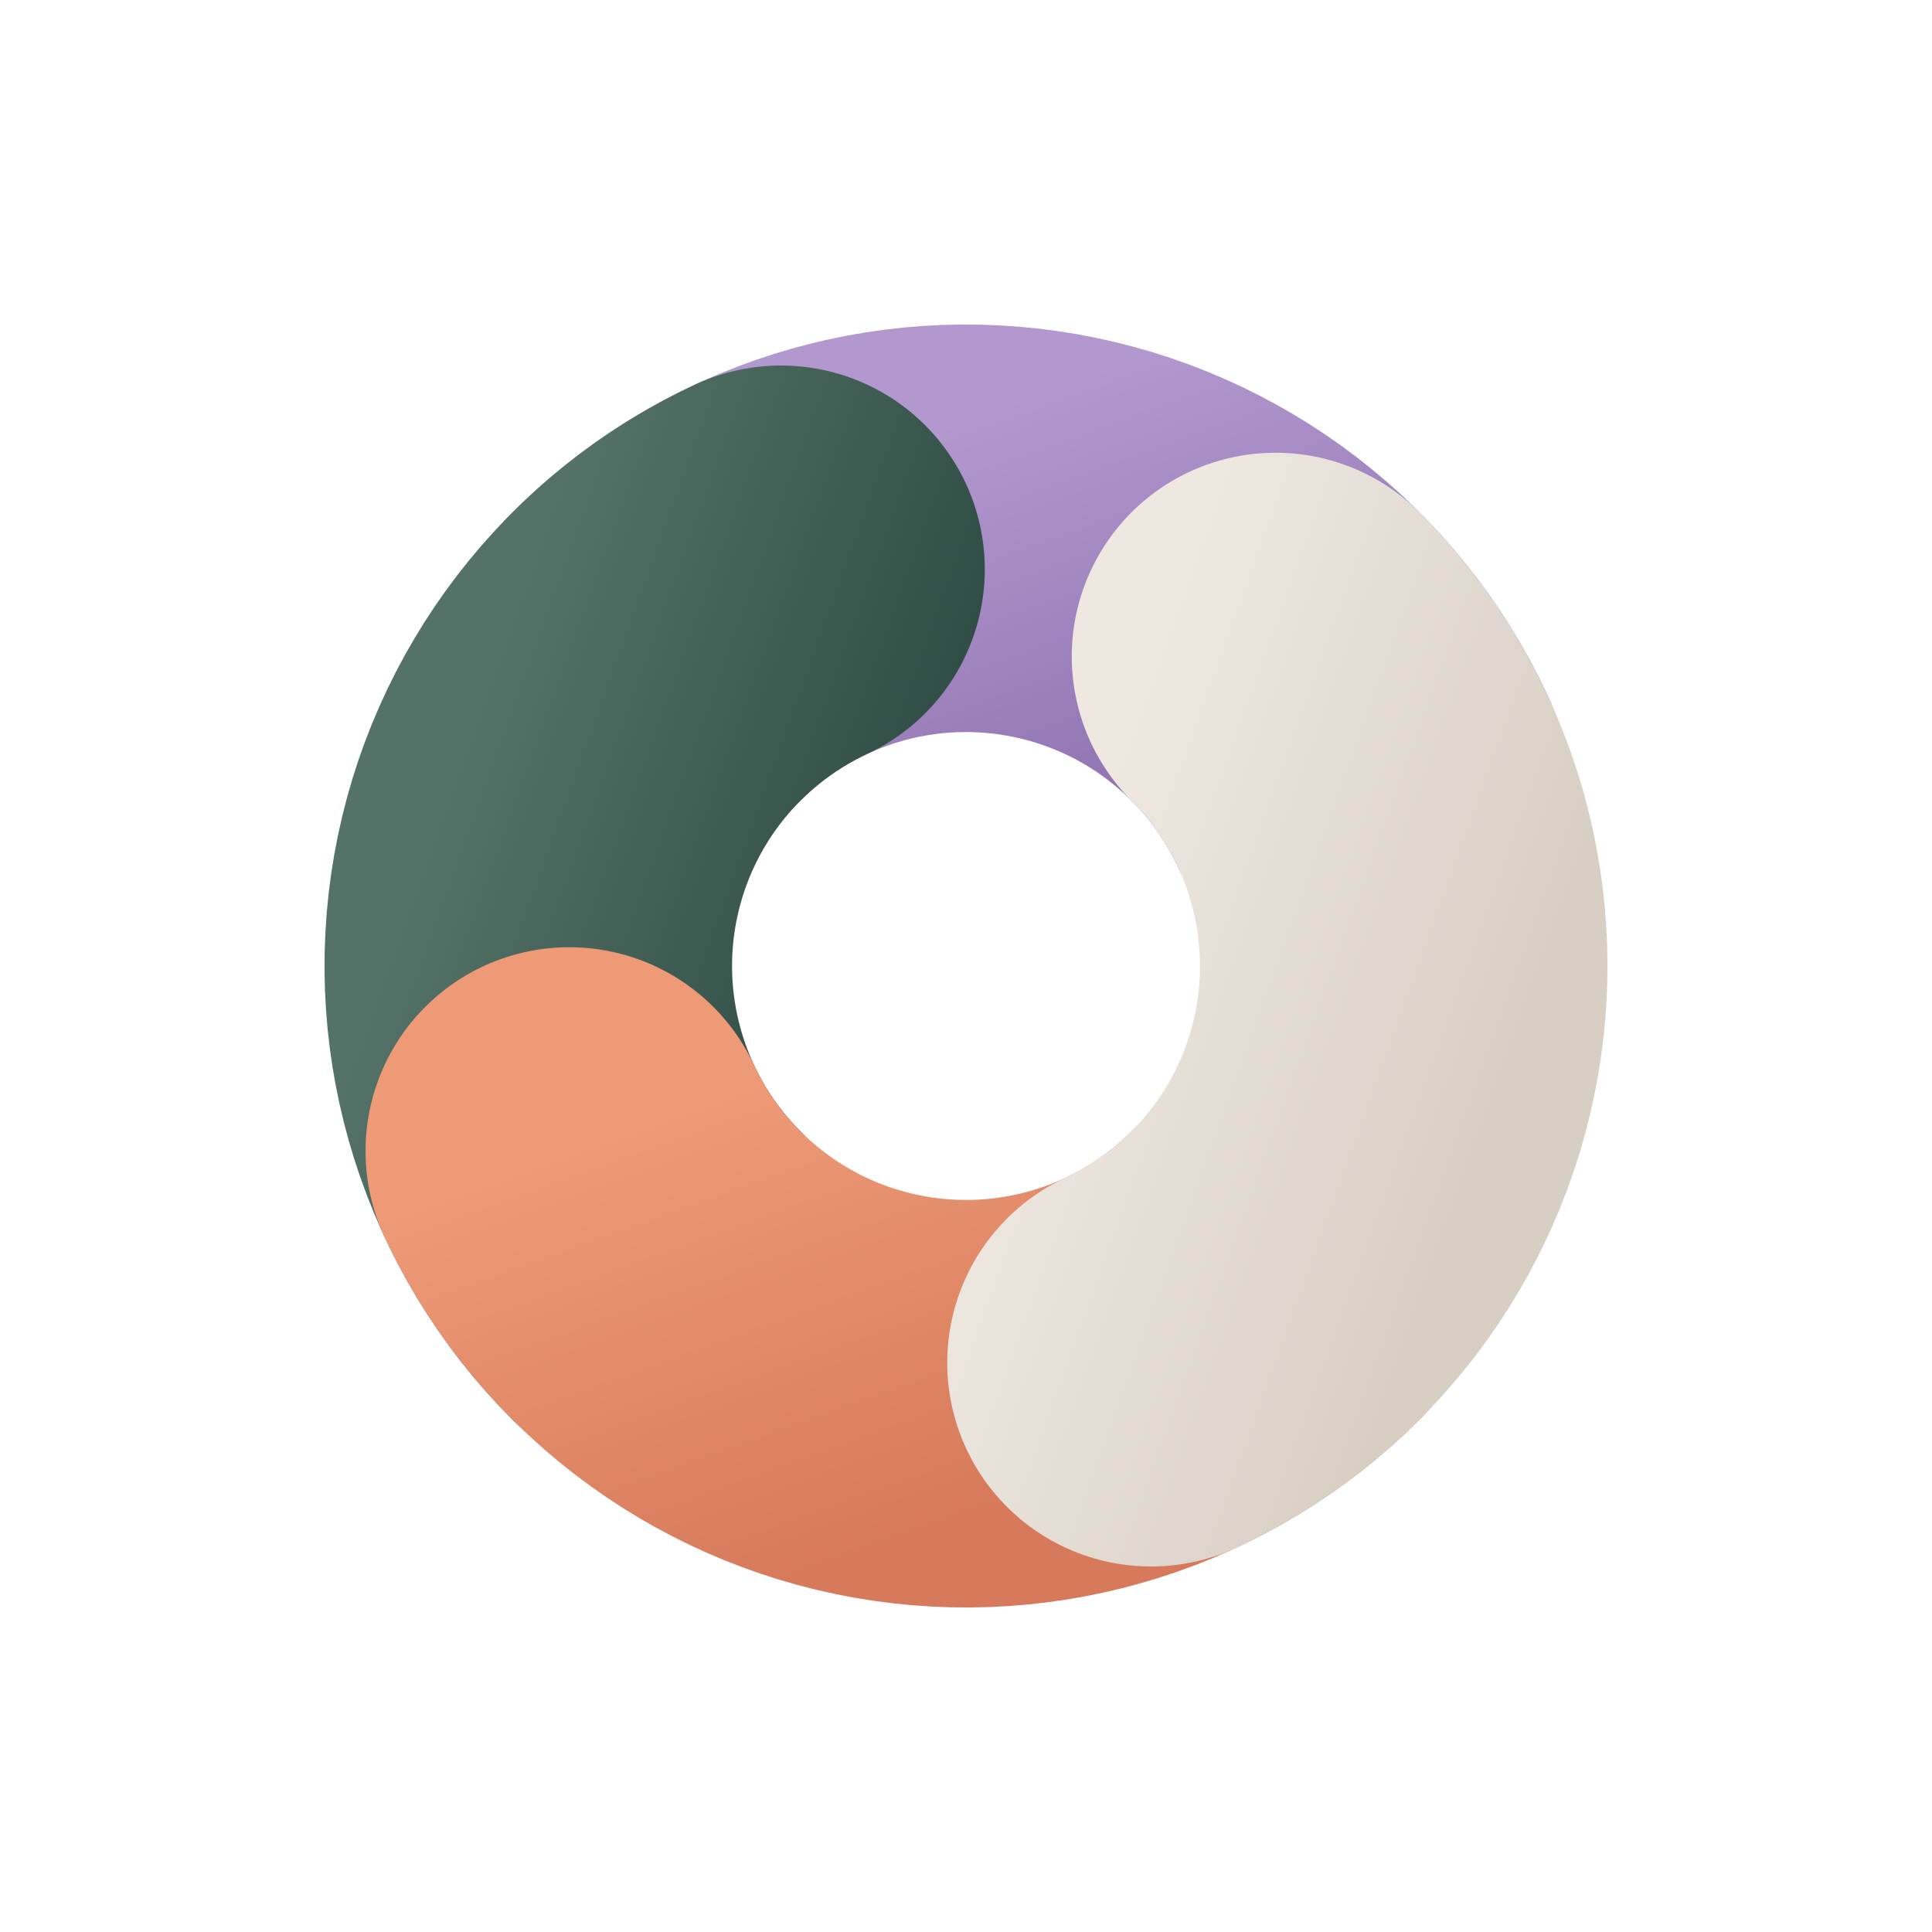
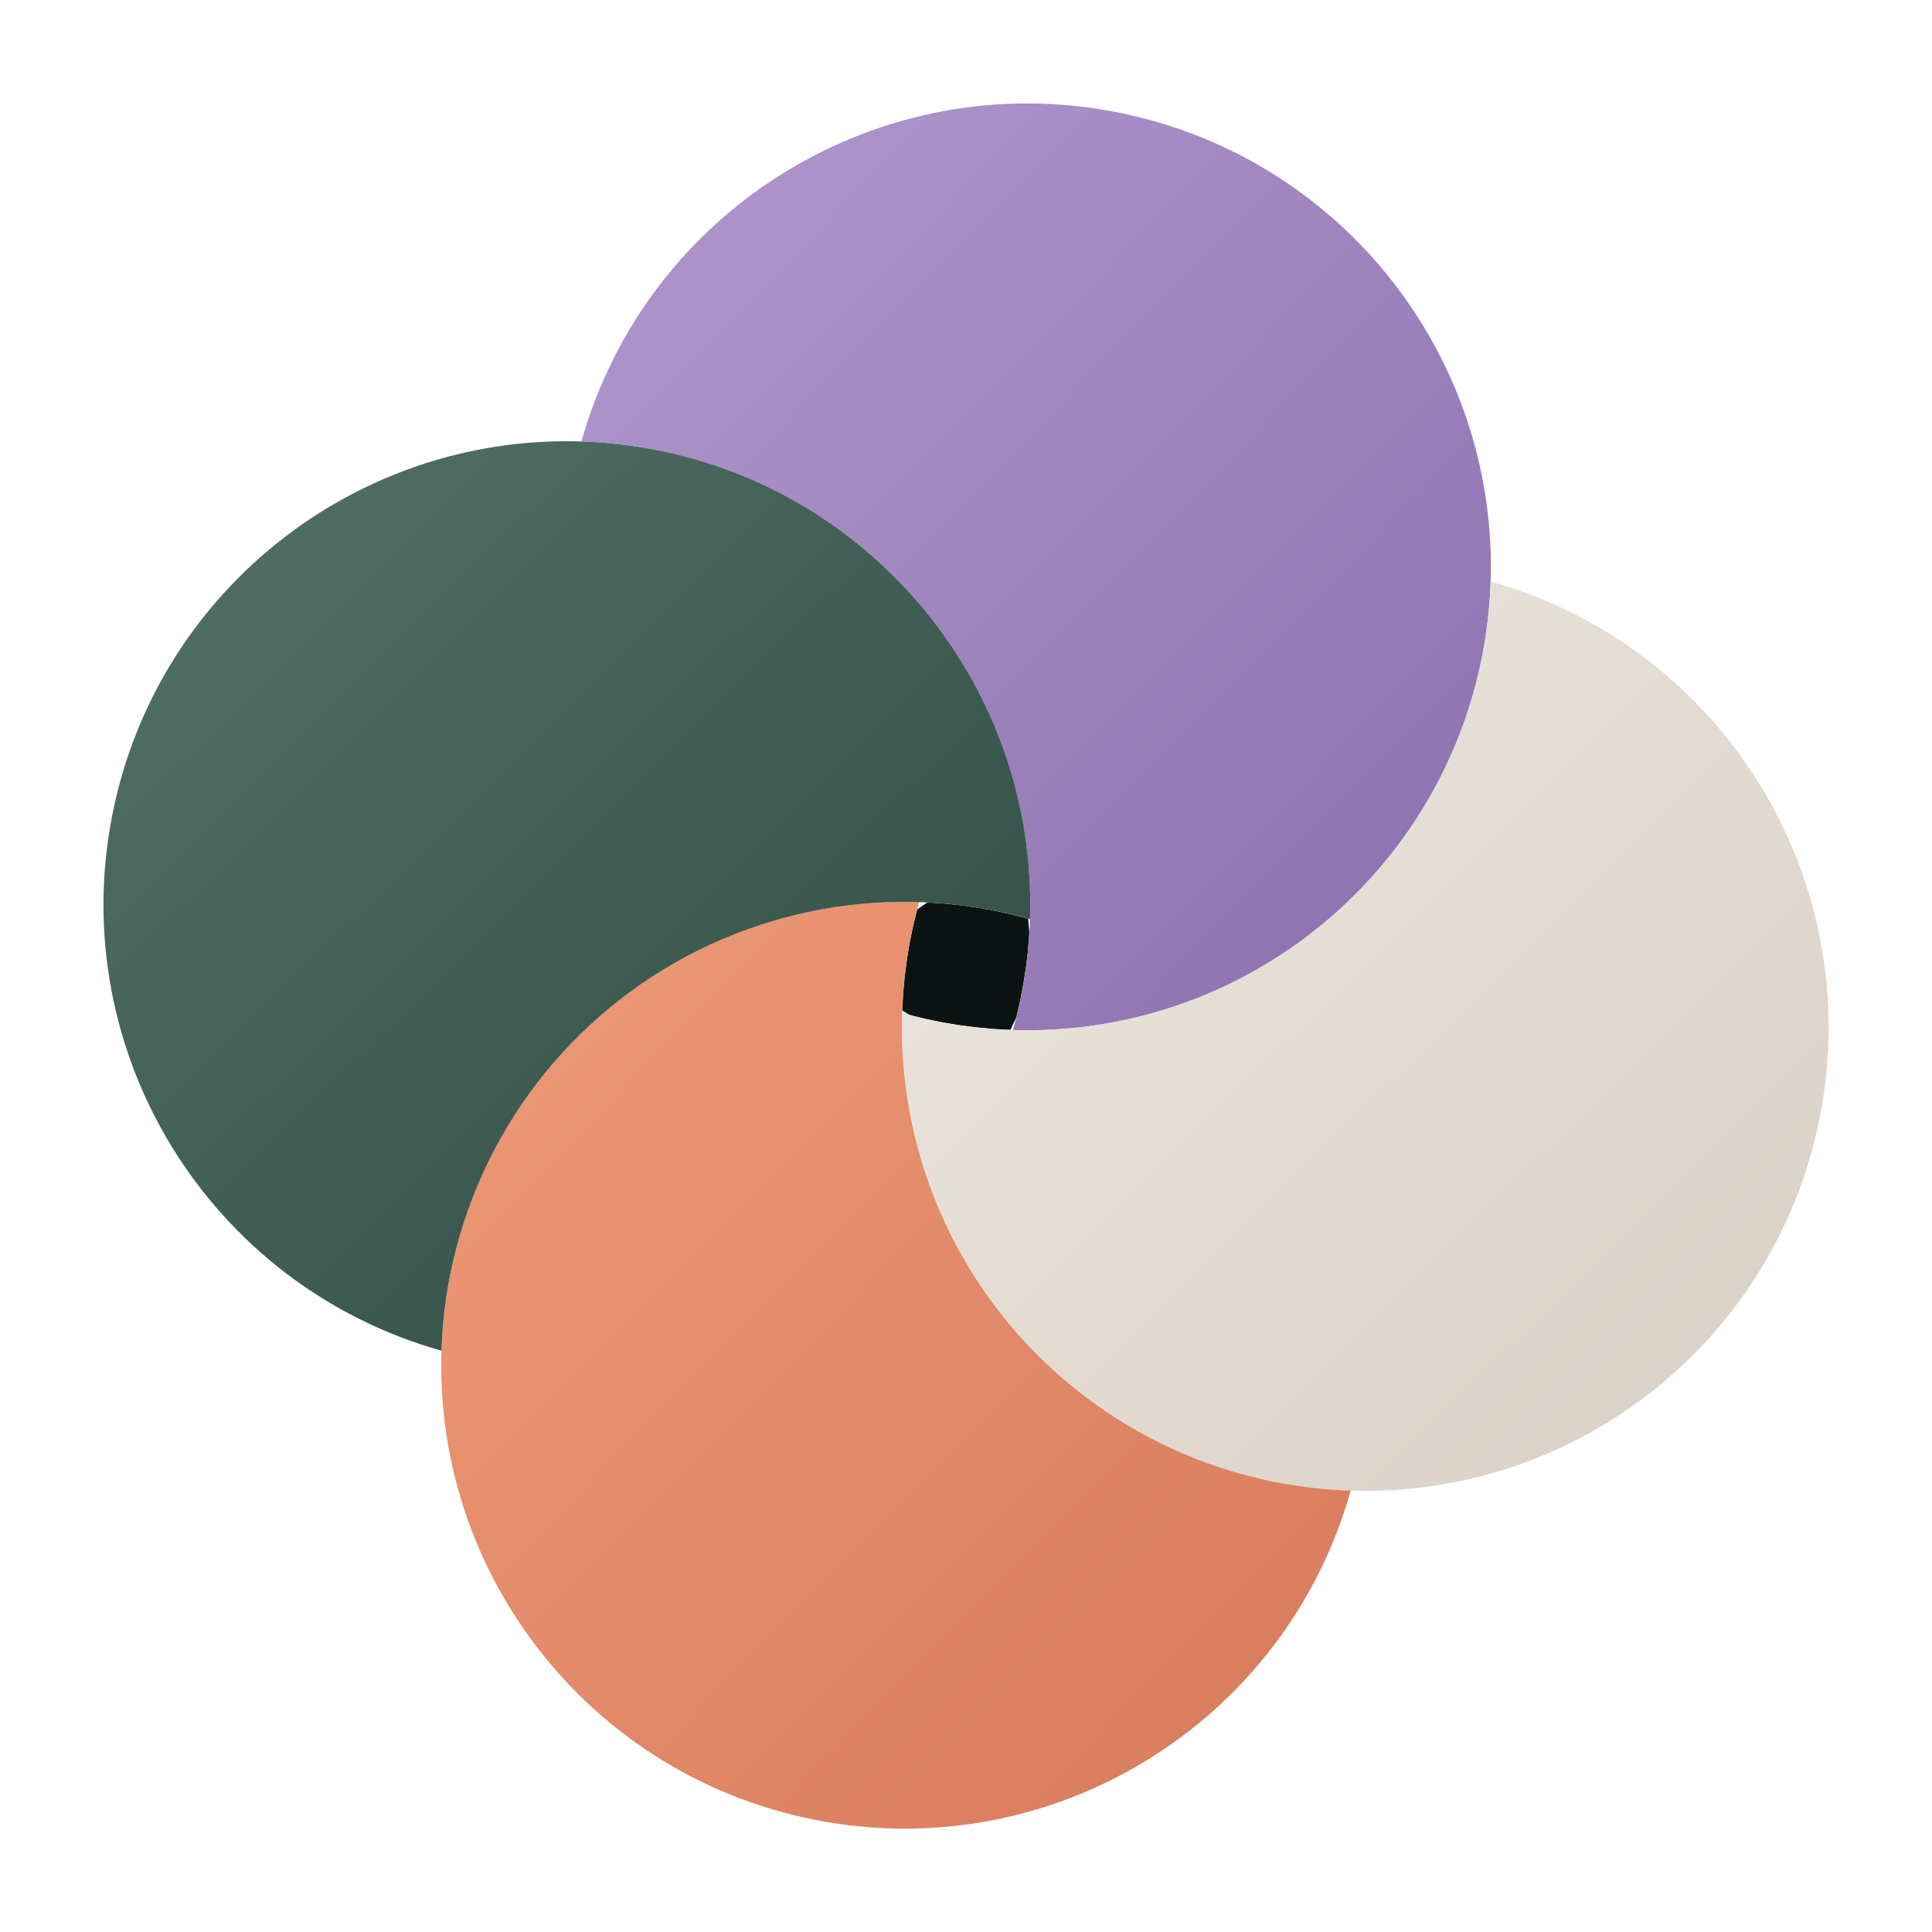
- <svg xmlns="http://www.w3.org/2000/svg" width="128" height="128" viewBox="0 0 128 128">
+ <svg xmlns="http://www.w3.org/2000/svg" viewBox="47.86 92.86 168.87 168.87" width="128" height="128" role="img" aria-label="Greta">
  <defs>
    <linearGradient id="gp" x1="0" y1="0" x2="1" y2="1">
      <stop offset="0" stop-color="#B398CF" />
      <stop offset="1" stop-color="#8B6FAE" />
    </linearGradient>
-     <linearGradient id="gg" x1="0" y1="0" x2="1" y2="1">
+     <linearGradient id="gf" x1="0" y1="0" x2="1" y2="1">
      <stop offset="0" stop-color="#547267" />
      <stop offset="1" stop-color="#2E4B43" />
    </linearGradient>
    <linearGradient id="gt" x1="0" y1="0" x2="1" y2="1">
      <stop offset="0" stop-color="#EE9A77" />
      <stop offset="1" stop-color="#D67A5B" />
    </linearGradient>
    <linearGradient id="gs" x1="0" y1="0" x2="1" y2="1">
      <stop offset="0" stop-color="#EEE8E1" />
      <stop offset="1" stop-color="#D8CFC4" />
    </linearGradient>
  </defs>
-   <g>
-     <path d="M 43.494 43.494 A 29 29 0 0 1 90.283 51.744" fill="none" stroke="url(#gp)" stroke-width="27" stroke-linecap="round" />
-     <path d="M 43.494 84.506 A 29 29 0 0 1 51.744 37.717" fill="none" stroke="url(#gg)" stroke-width="27" stroke-linecap="round" />
-     <path d="M 84.506 84.506 A 29 29 0 0 1 37.717 76.256" fill="none" stroke="url(#gt)" stroke-width="27" stroke-linecap="round" />
-     <path d="M 84.506 43.494 A 29 29 0 0 1 76.256 90.283" fill="none" stroke="url(#gs)" stroke-width="27" stroke-linecap="round" />
-   </g>
+   <path d="M127.35 181.57L128.8 181.93L130.26 182.23L131.73 182.47L133.21 182.66L134.69 182.8L136.18 182.88L136.7 181.77L137.03 180.32L137.31 178.85L137.54 177.38L137.72 175.9L137.83 174.41L137.73 173.16L136.29 172.79L134.83 172.47L133.36 172.2L131.89 171.99L130.4 171.84L128.92 171.74L128.03 172.35L127.67 173.8L127.37 175.26L127.13 176.73L126.94 178.21L126.8 179.69L126.72 181.18Z" fill="#0B1412" />
+   <path d="M98.68 131.45A40.5 40.5 0 1 1 136.4 182.89A40.5 40.5 0 0 0 98.68 131.45Z" fill="url(#gp)" />
+   <path d="M178.15 143.68A40.5 40.5 0 1 1 126.71 181.4A40.5 40.5 0 0 0 178.15 143.68Z" fill="url(#gs)" />
+   <path d="M165.92 223.15A40.5 40.5 0 1 1 128.2 171.71A40.5 40.5 0 0 0 165.92 223.15Z" fill="url(#gt)" />
+   <path d="M86.45 210.92A40.5 40.5 0 1 1 137.89 173.2A40.5 40.5 0 0 0 86.45 210.92Z" fill="url(#gf)" />
</svg>
